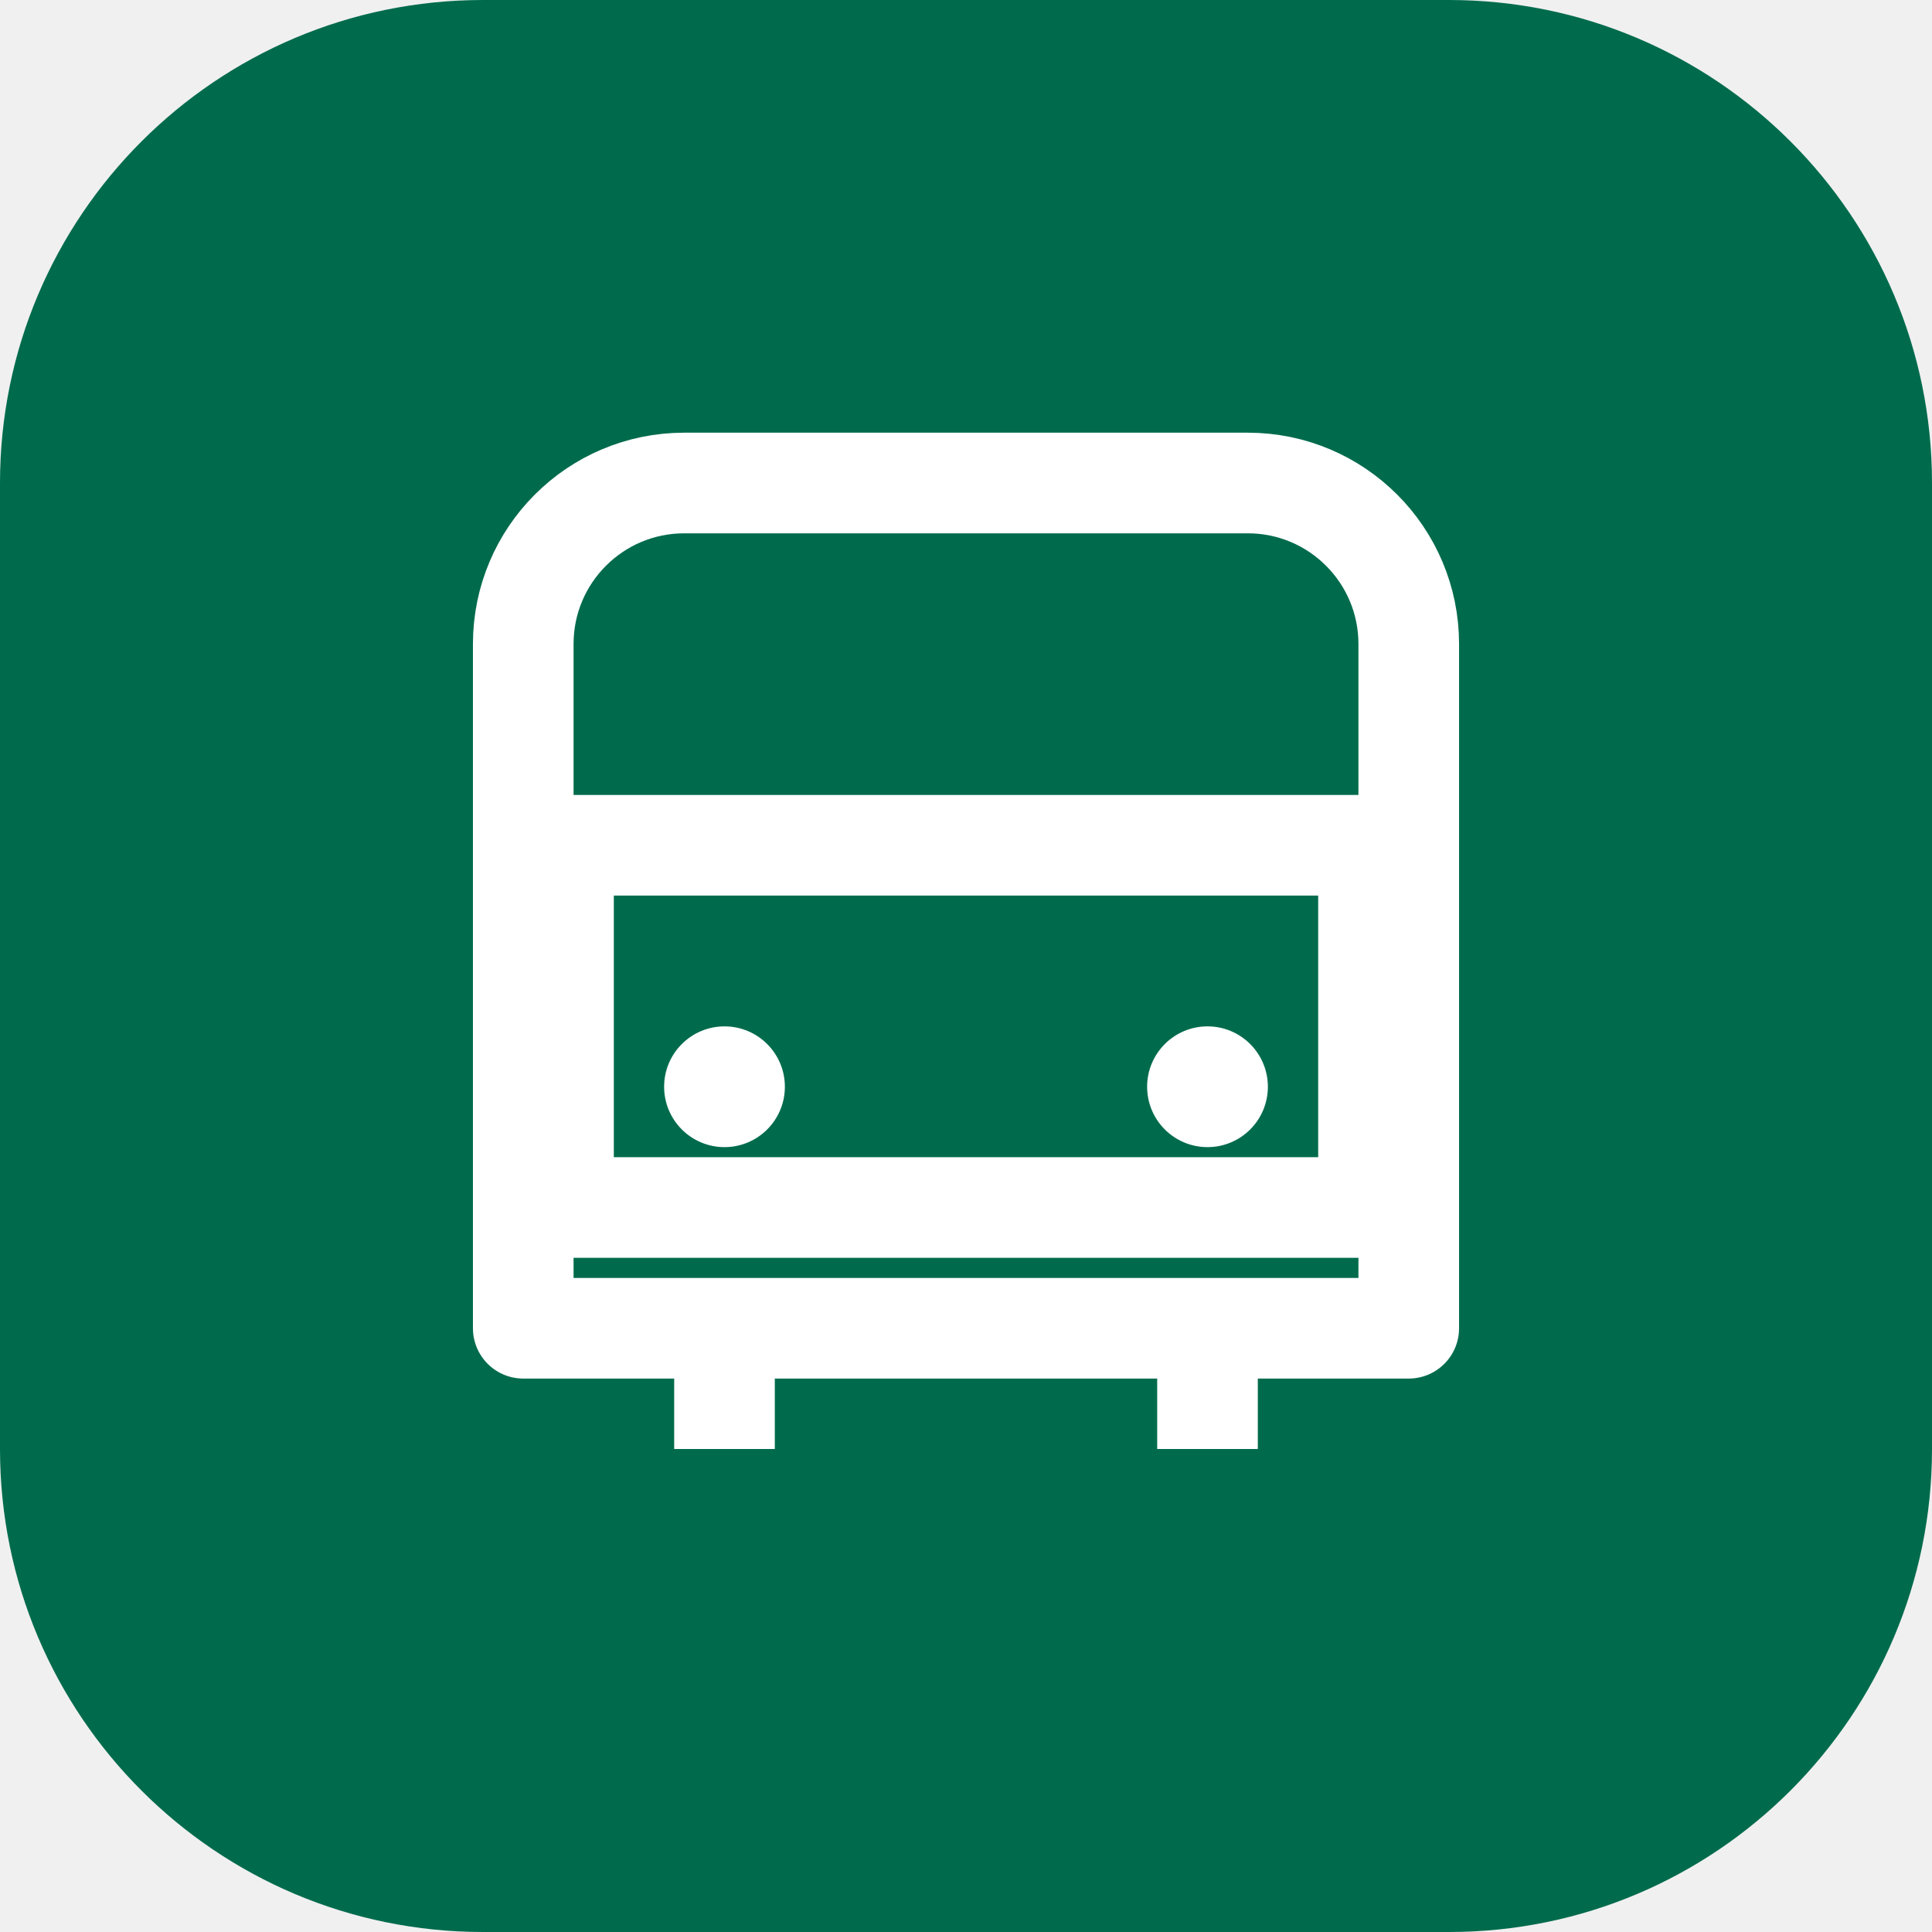
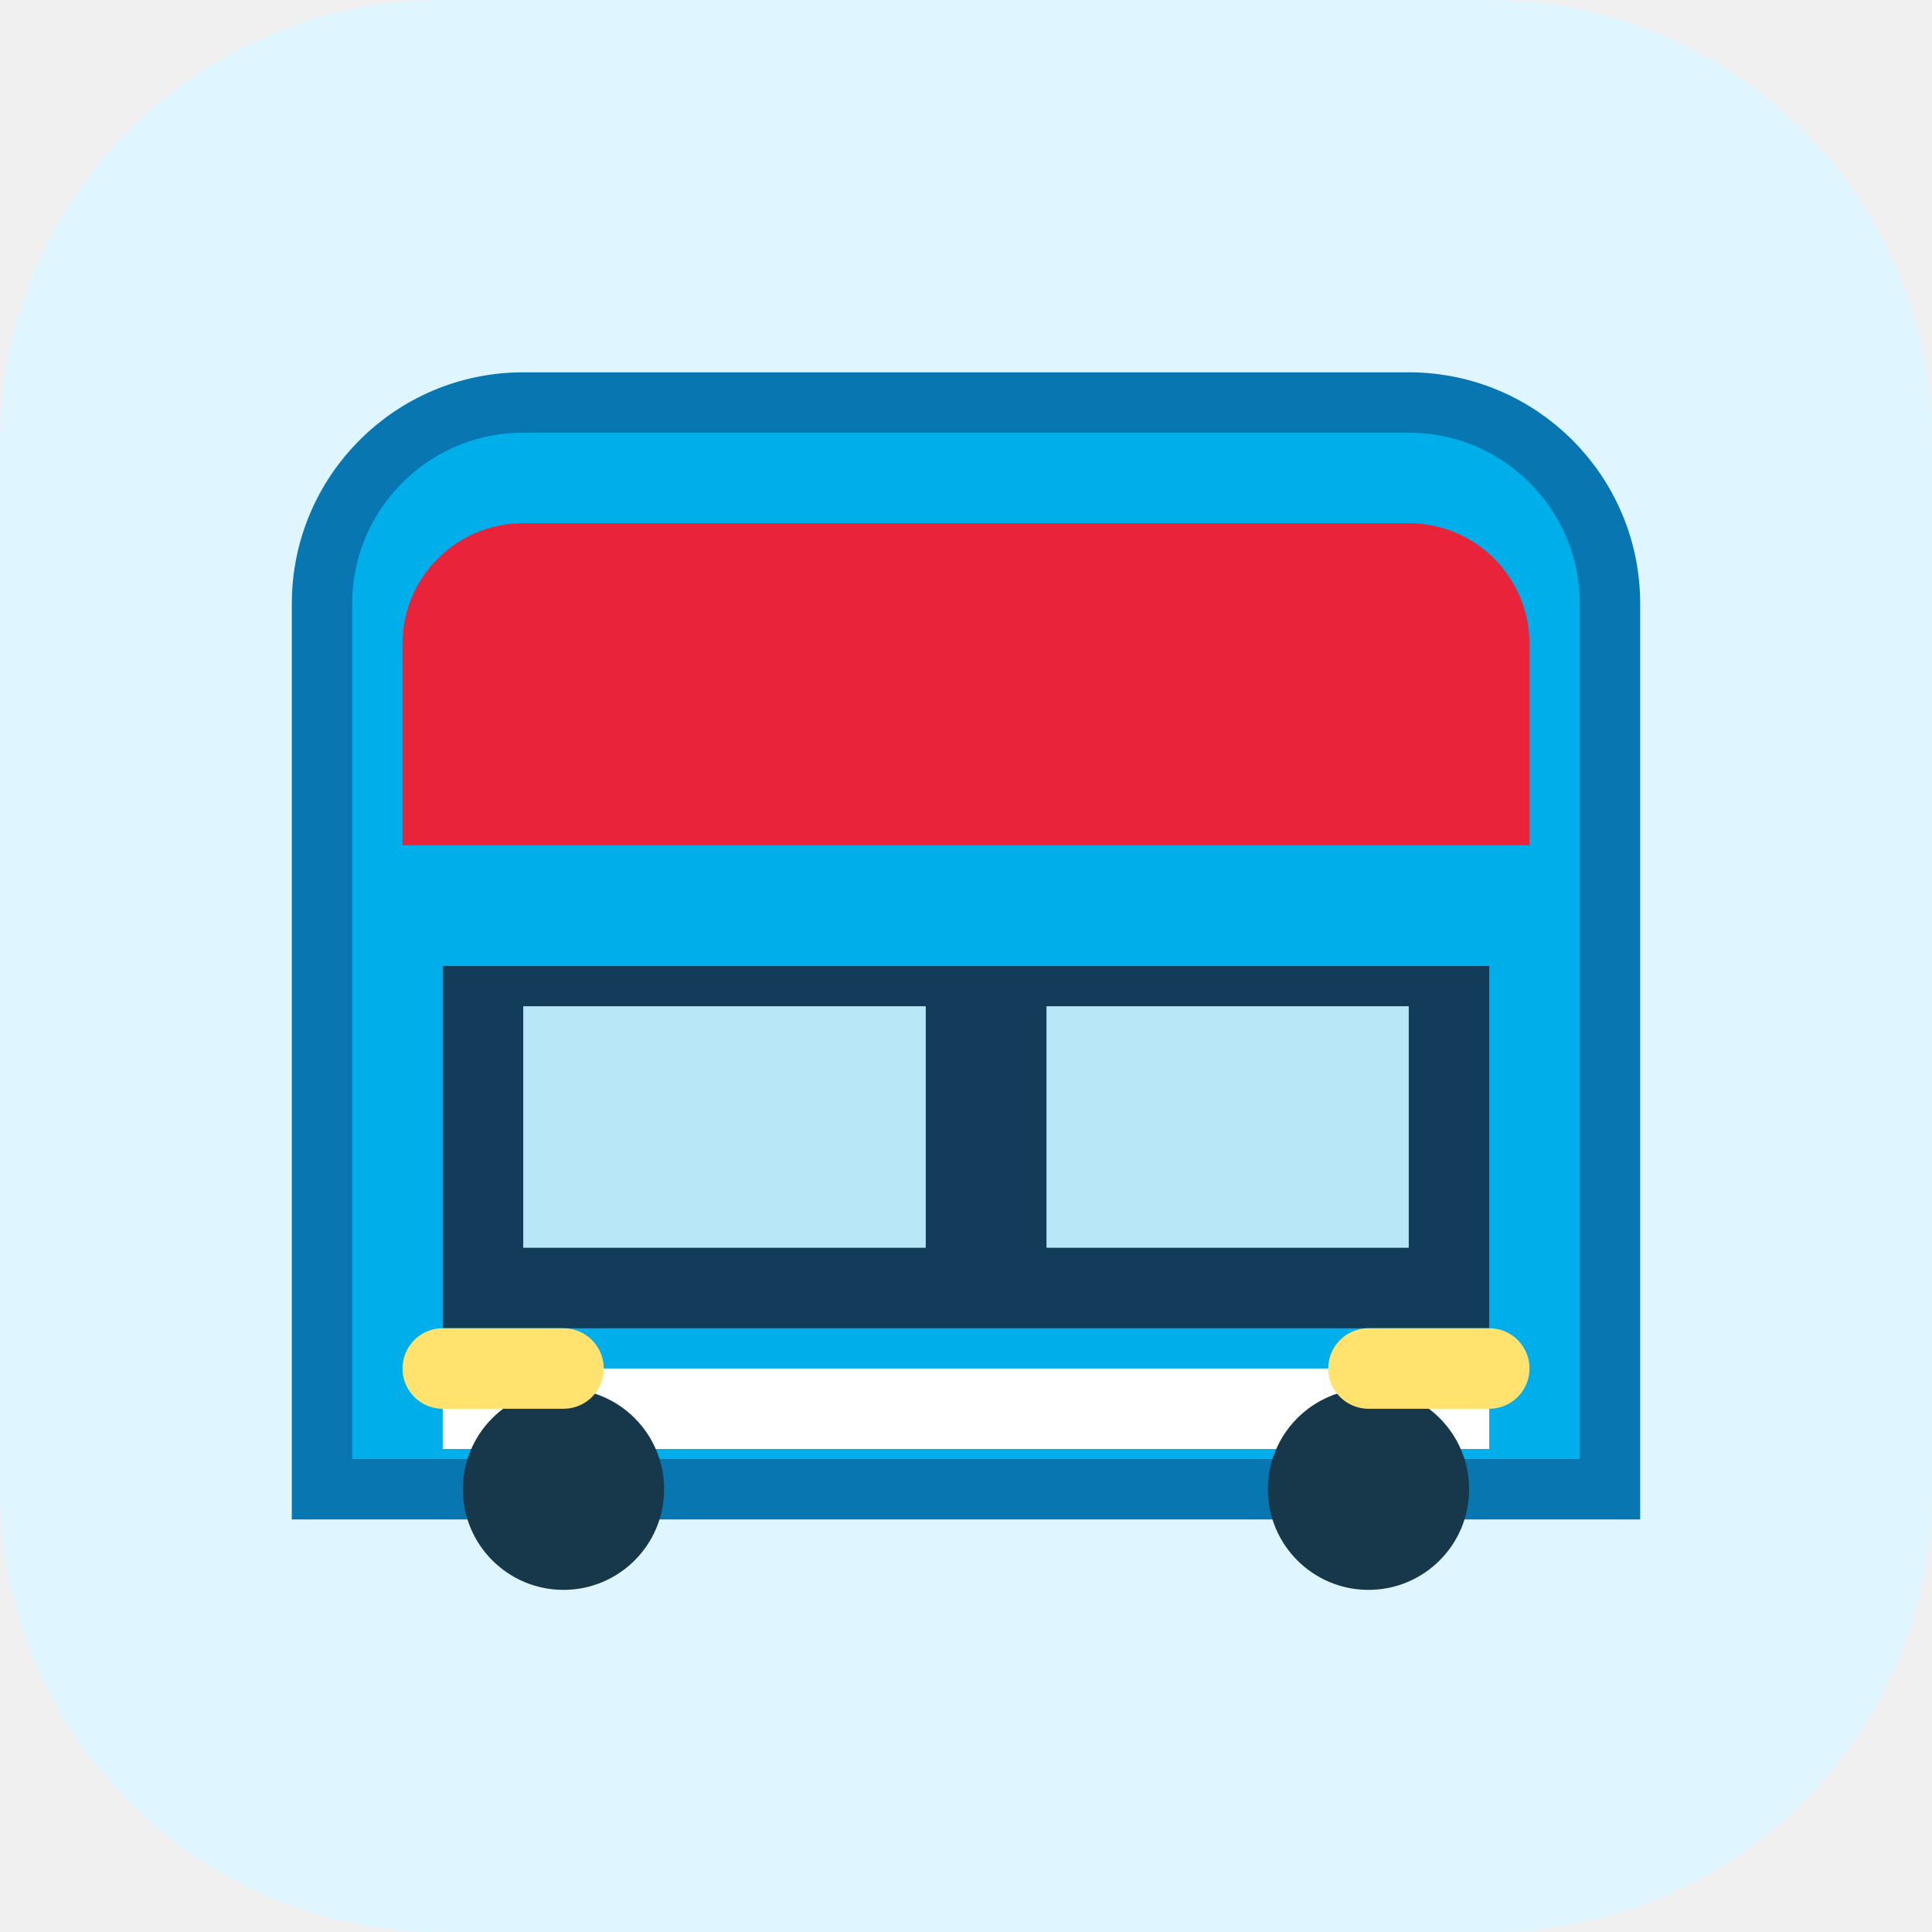
<svg xmlns="http://www.w3.org/2000/svg" viewBox="0 0 48 48">
-   <rect width="48" height="48" rx="12" fill="#006b4c" />
-   <path d="M13 33V16a4 4 0 0 1 4-4h14a4 4 0 0 1 4 4v17H13Z" fill="none" stroke="#fff" stroke-linejoin="round" stroke-width="2.5" />
-   <path d="M14 21h20v9H14zM18 36v-3m12 3v-3" fill="none" stroke="#fff" stroke-linejoin="round" stroke-width="2.5" />
-   <circle cx="18" cy="27" r="1.5" fill="#fff" />
-   <circle cx="30" cy="27" r="1.5" fill="#fff" />
+   <rect width="48" height="48" rx="11" fill="#dff5ff" />
+   <path d="M8 15a5 5 0 0 1 5-5h22a5 5 0 0 1 5 5v22H8V15Z" fill="#00aeea" stroke="#0876b1" stroke-width="1.5" />
+   <path d="M10 16a3 3 0 0 1 3-3h22a3 3 0 0 1 3 3v5H10v-5Z" fill="#e9233a" />
+   <path d="M11 24h26v9H11z" fill="#123c59" />
+   <path d="M13 25h10v6H13zm13 0h9v6h-9z" fill="#b8e8f7" />
+   <path d="M11 35h26" stroke="#fff" stroke-width="2" />
+   <circle cx="14" cy="37" r="2.5" fill="#17384a" />
+   <circle cx="34" cy="37" r="2.5" fill="#17384a" />
+   <path d="M11 34h3m20 0h3" stroke="#ffe36e" stroke-linecap="round" stroke-width="2" />
</svg>
